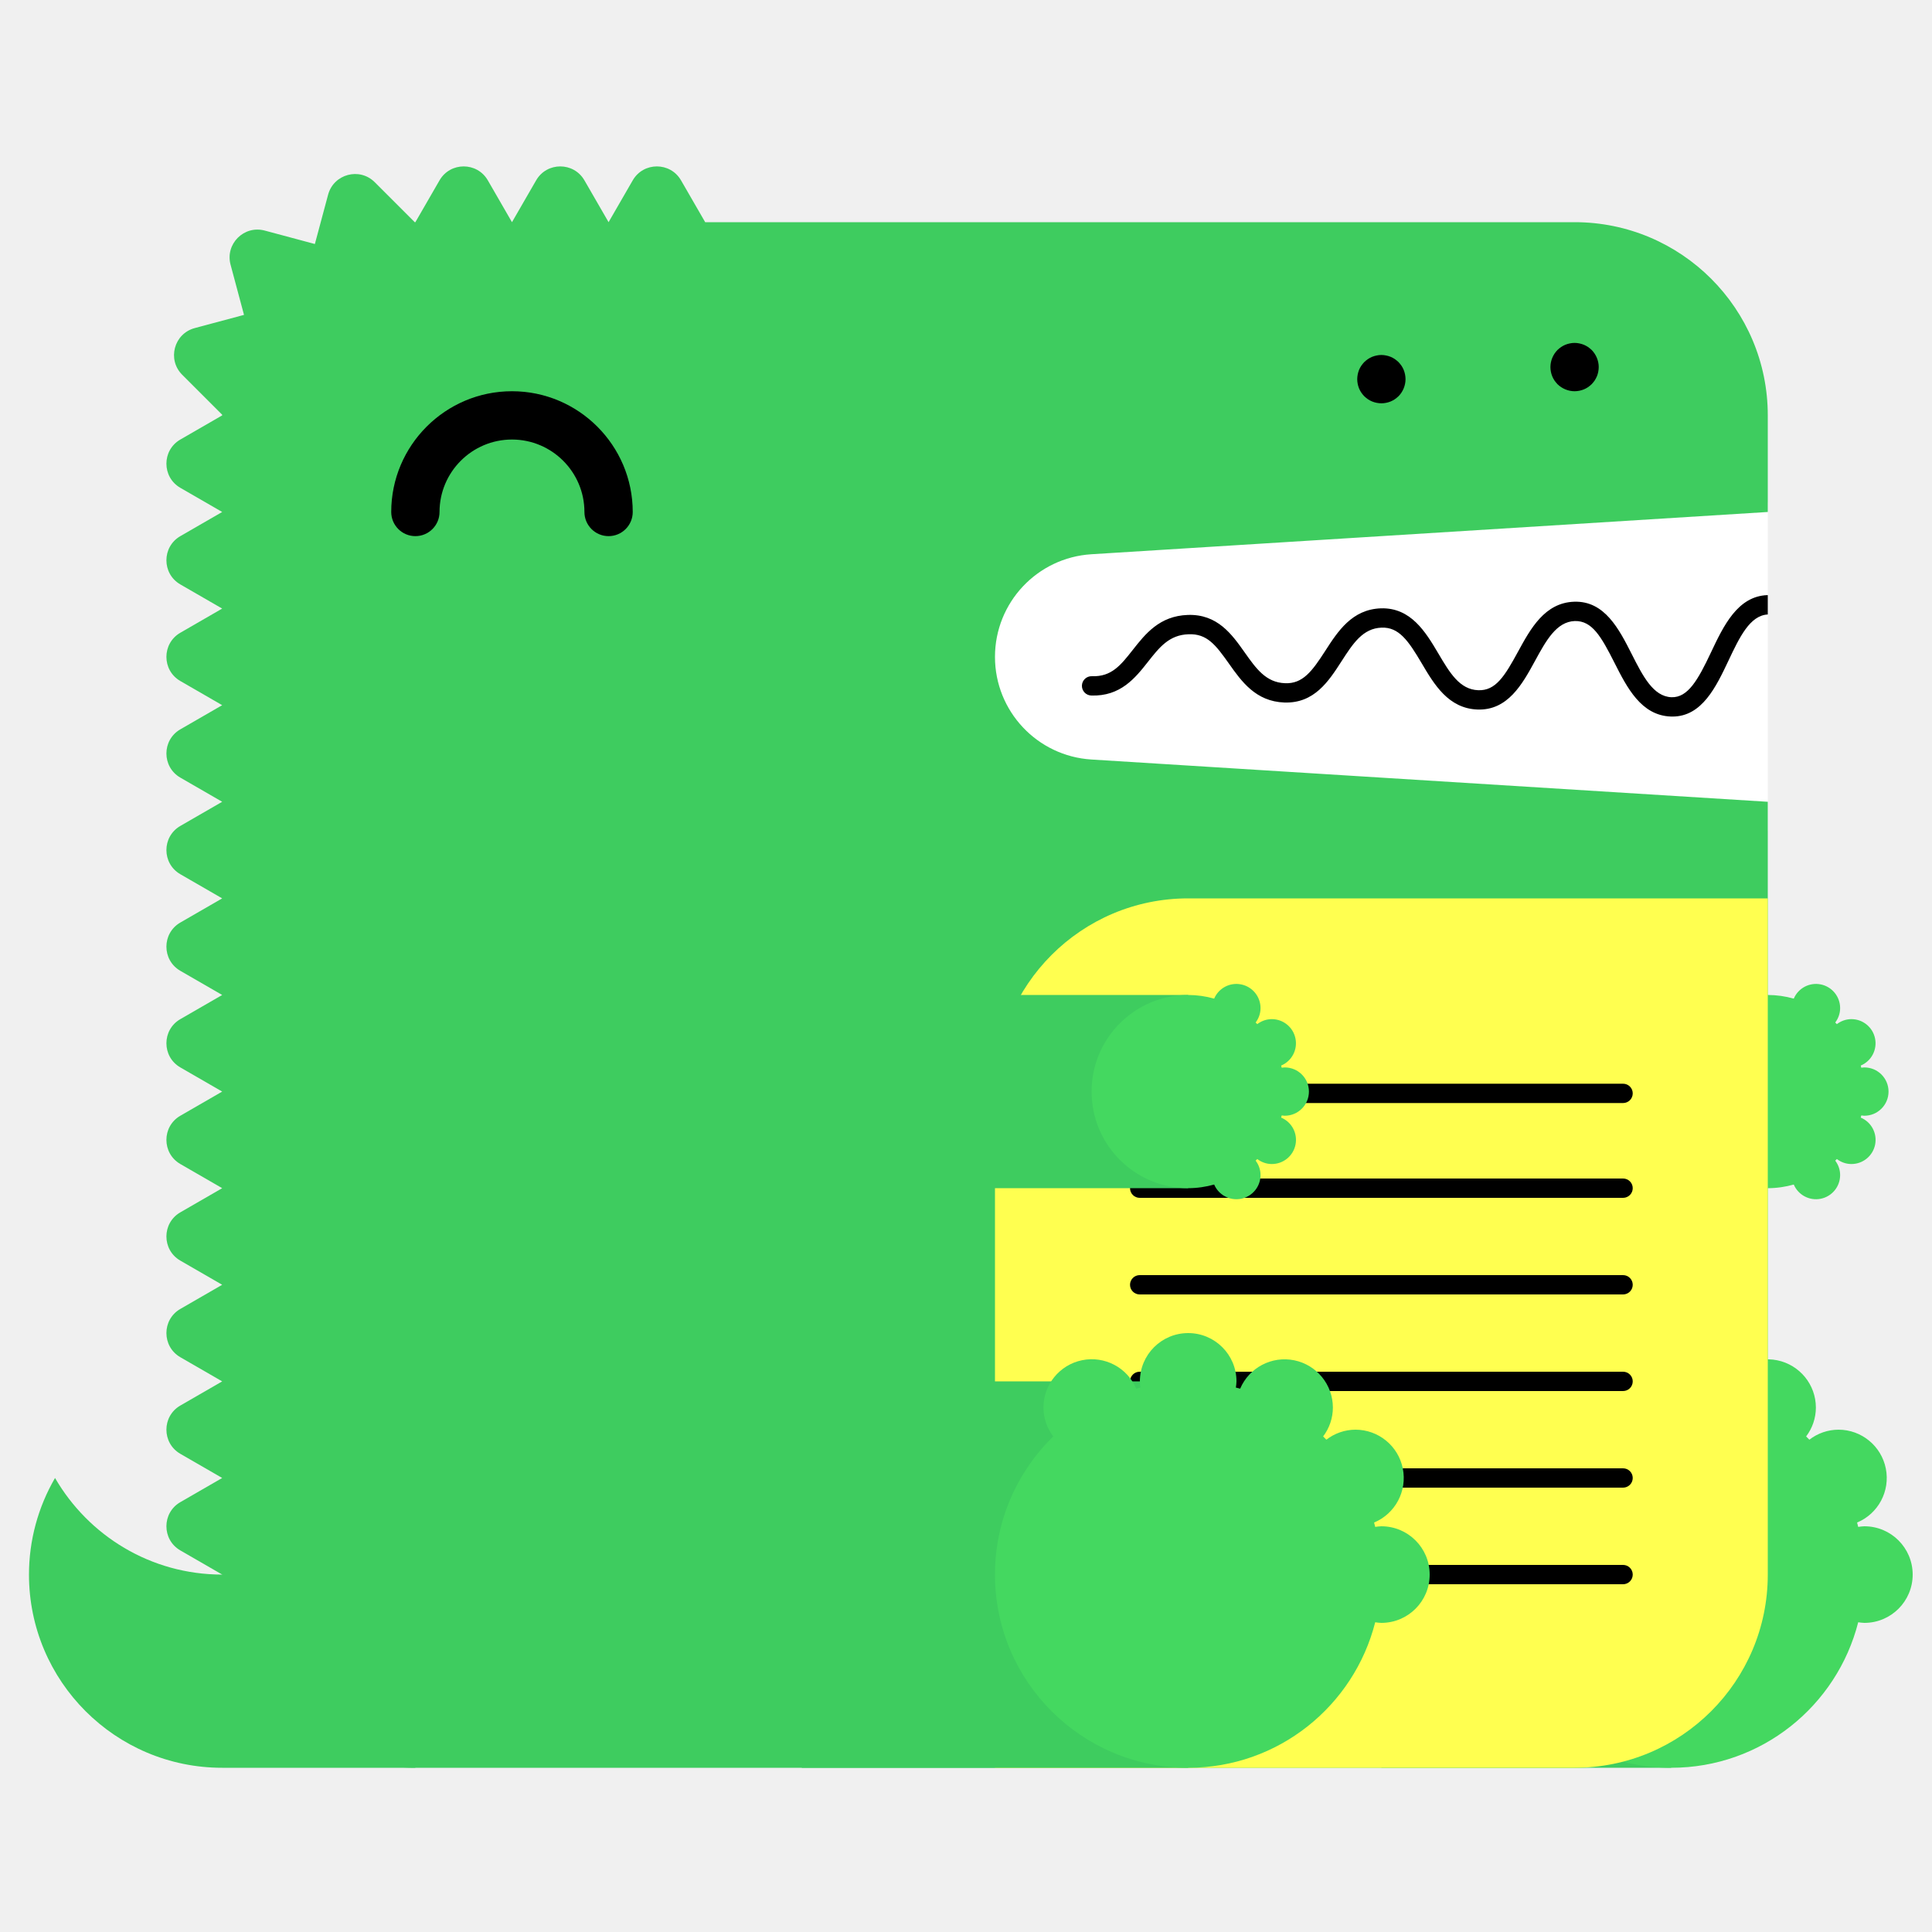
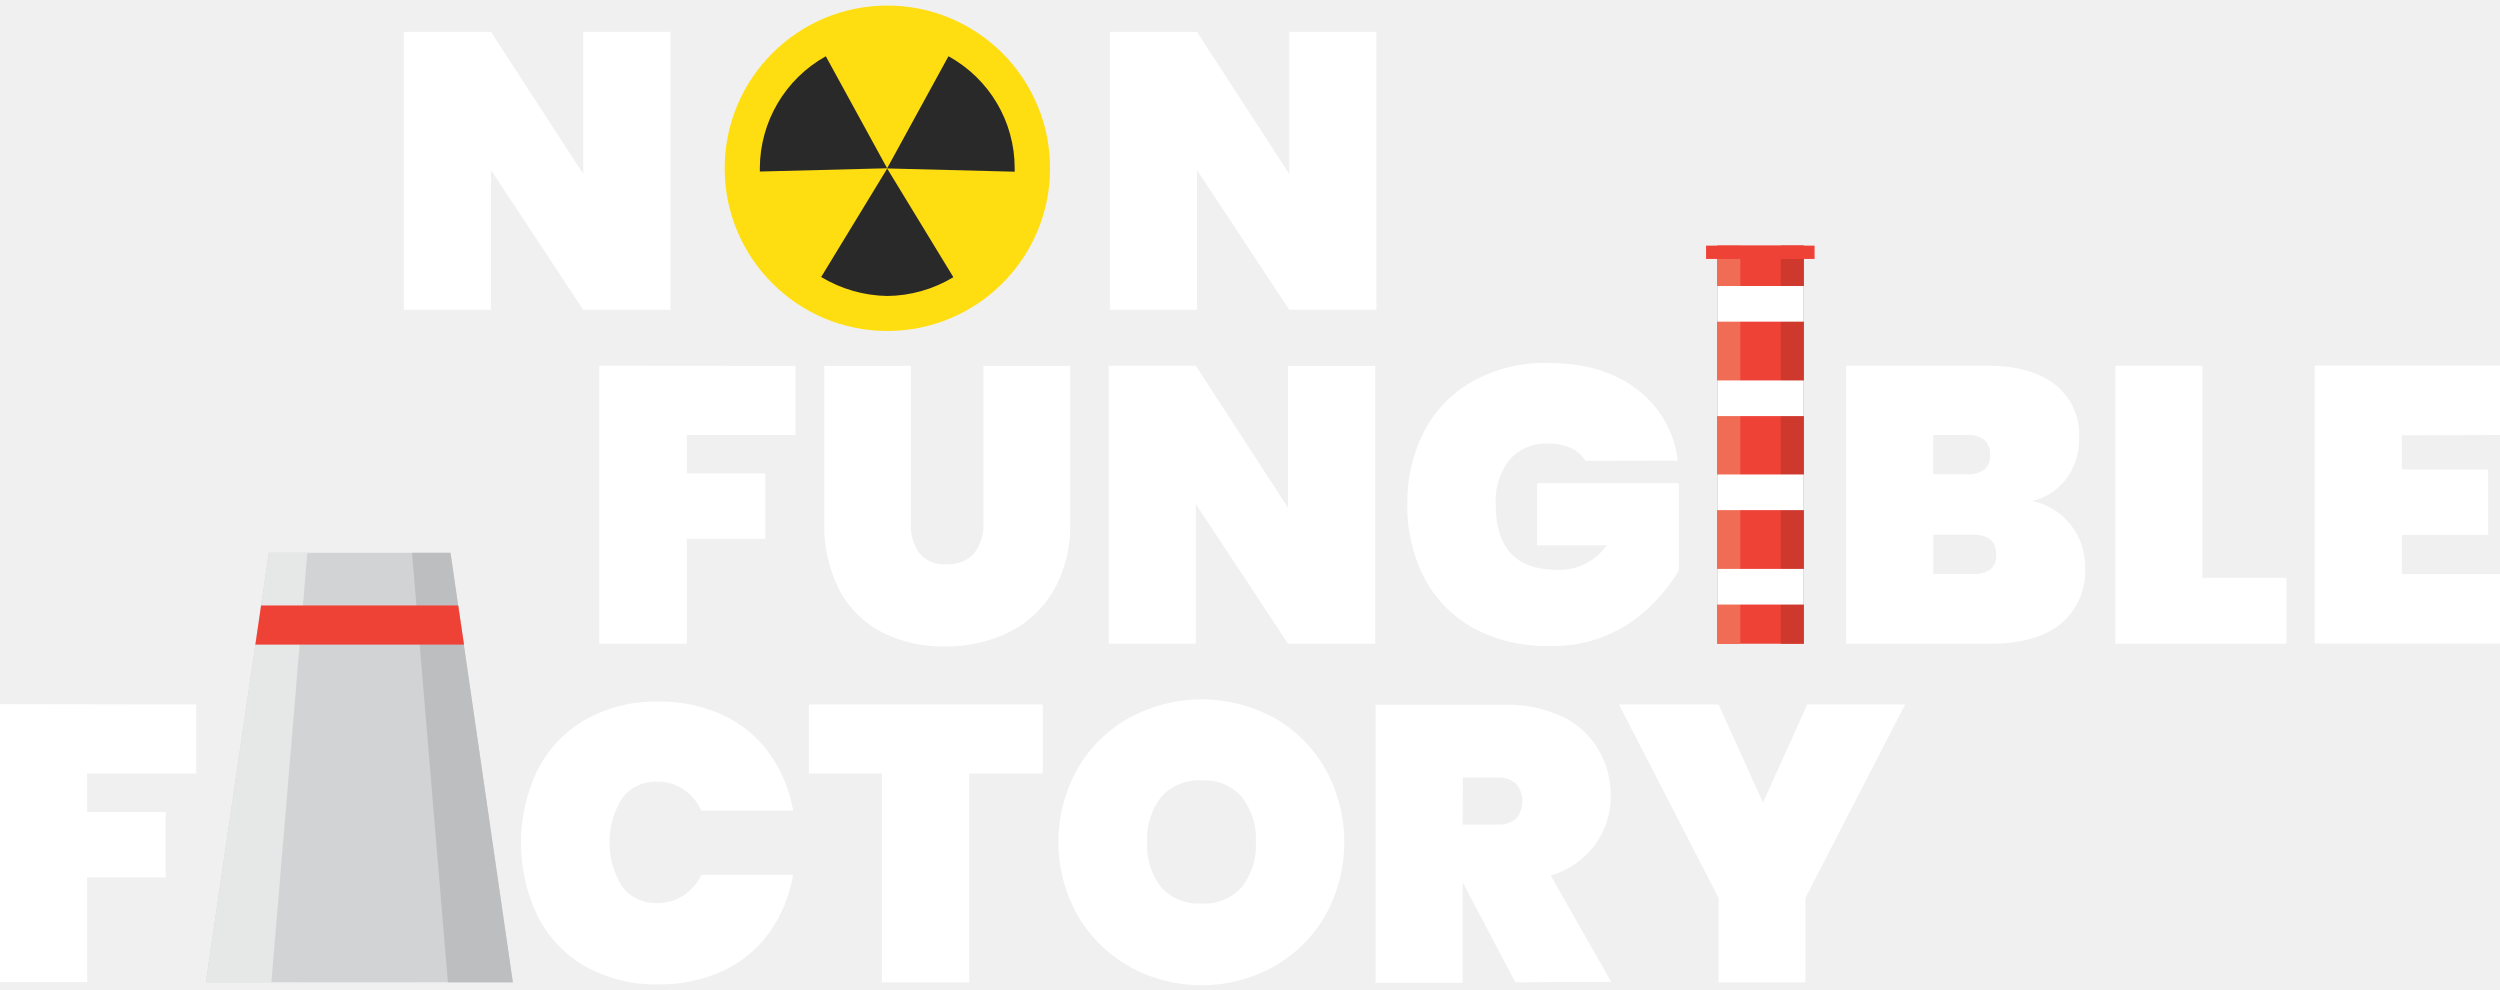
- <svg xmlns="http://www.w3.org/2000/svg" width="200" height="200" viewBox="0 0 200 200">
-   <g fill="none" fill-rule="evenodd">
-     <path fill="#FFF" d="M99 52h84v34H99z" />
-     <path d="M23 163c-7.398 0-13.843-4.027-17.303-10A19.886 19.886 0 0 0 3 163c0 11.046 8.954 20 20 20h20v-20H23z" fill="#3ECC5F" />
-     <path d="M112.98 57.376L183 53V43c0-11.046-8.954-20-20-20H73l-2.5-4.33c-1.112-1.925-3.889-1.925-5 0L63 23l-2.5-4.33c-1.111-1.925-3.889-1.925-5 0L53 23l-2.5-4.33c-1.111-1.925-3.889-1.925-5 0L43 23c-.022 0-.042.003-.065.003l-4.142-4.141c-1.57-1.571-4.252-.853-4.828 1.294l-1.369 5.104-5.192-1.392c-2.148-.575-4.111 1.389-3.535 3.536l1.39 5.193-5.102 1.367c-2.148.576-2.867 3.259-1.296 4.83l4.142 4.142c0 .021-.003.042-.003.064l-4.33 2.5c-1.925 1.111-1.925 3.889 0 5L23 53l-4.33 2.5c-1.925 1.111-1.925 3.889 0 5L23 63l-4.33 2.5c-1.925 1.111-1.925 3.889 0 5L23 73l-4.33 2.5c-1.925 1.111-1.925 3.889 0 5L23 83l-4.33 2.5c-1.925 1.111-1.925 3.889 0 5L23 93l-4.33 2.5c-1.925 1.111-1.925 3.889 0 5L23 103l-4.33 2.5c-1.925 1.111-1.925 3.889 0 5L23 113l-4.33 2.5c-1.925 1.111-1.925 3.889 0 5L23 123l-4.33 2.5c-1.925 1.111-1.925 3.889 0 5L23 133l-4.33 2.5c-1.925 1.111-1.925 3.889 0 5L23 143l-4.33 2.5c-1.925 1.111-1.925 3.889 0 5L23 153l-4.33 2.5c-1.925 1.111-1.925 3.889 0 5L23 163c0 11.046 8.954 20 20 20h120c11.046 0 20-8.954 20-20V83l-70.02-4.376A10.645 10.645 0 0 1 103 68c0-5.621 4.37-10.273 9.98-10.624" fill="#3ECC5F" />
-     <path fill="#3ECC5F" d="M143 183h30v-40h-30z" />
-     <path d="M193 158c-.219 0-.428.037-.639.064-.038-.15-.074-.301-.116-.451A5 5 0 0 0 190.32 148a4.96 4.96 0 0 0-3.016 1.036 26.531 26.531 0 0 0-.335-.336 4.955 4.955 0 0 0 1.011-2.987 5 5 0 0 0-9.599-1.959c-.148-.042-.297-.077-.445-.115.027-.211.064-.42.064-.639a5 5 0 0 0-5-5 5 5 0 0 0-5 5c0 .219.037.428.064.639-.148.038-.297.073-.445.115a4.998 4.998 0 0 0-9.599 1.959c0 1.125.384 2.151 1.011 2.987-3.717 3.632-6.031 8.693-6.031 14.3 0 11.046 8.954 20 20 20 9.339 0 17.16-6.41 19.361-15.064.211.027.42.064.639.064a5 5 0 0 0 5-5 5 5 0 0 0-5-5" fill="#44D860" />
-     <path fill="#3ECC5F" d="M153 123h30v-20h-30z" />
-     <path d="M193 115.5a2.5 2.5 0 1 0 0-5c-.109 0-.214.019-.319.032-.02-.075-.037-.15-.058-.225a2.501 2.501 0 0 0-.963-4.807c-.569 0-1.088.197-1.508.518a6.653 6.653 0 0 0-.168-.168c.314-.417.506-.931.506-1.494a2.5 2.5 0 0 0-4.8-.979A9.987 9.987 0 0 0 183 103c-5.522 0-10 4.478-10 10s4.478 10 10 10c.934 0 1.833-.138 2.69-.377a2.5 2.5 0 0 0 4.8-.979c0-.563-.192-1.077-.506-1.494.057-.055.113-.111.168-.168.42.321.939.518 1.508.518a2.5 2.5 0 0 0 .963-4.807c.021-.074.038-.15.058-.225.105.013.21.032.319.032" fill="#44D860" />
-     <path d="M63 55.5a2.5 2.5 0 0 1-2.5-2.5c0-4.136-3.364-7.5-7.5-7.5s-7.5 3.364-7.5 7.5a2.5 2.5 0 1 1-5 0c0-6.893 5.607-12.5 12.5-12.5S65.5 46.107 65.5 53a2.5 2.5 0 0 1-2.5 2.5" fill="#000" />
-     <path d="M103 183h60c11.046 0 20-8.954 20-20V93h-60c-11.046 0-20 8.954-20 20v70z" fill="#FFFF50" />
-     <path d="M168.02 124h-50.04a1 1 0 1 1 0-2h50.04a1 1 0 1 1 0 2m0 20h-50.04a1 1 0 1 1 0-2h50.04a1 1 0 1 1 0 2m0 20h-50.04a1 1 0 1 1 0-2h50.04a1 1 0 1 1 0 2m0-49.814h-50.04a1 1 0 1 1 0-2h50.04a1 1 0 1 1 0 2m0 19.814h-50.04a1 1 0 1 1 0-2h50.04a1 1 0 1 1 0 2m0 20h-50.04a1 1 0 1 1 0-2h50.04a1 1 0 1 1 0 2M183 61.611c-.012 0-.022-.006-.034-.005-3.09.105-4.552 3.196-5.842 5.923-1.346 2.85-2.387 4.703-4.093 4.647-1.889-.068-2.969-2.202-4.113-4.46-1.314-2.594-2.814-5.536-5.963-5.426-3.046.104-4.513 2.794-5.807 5.167-1.377 2.528-2.314 4.065-4.121 3.994-1.927-.07-2.951-1.805-4.136-3.813-1.321-2.236-2.848-4.75-5.936-4.664-2.994.103-4.465 2.385-5.763 4.4-1.373 2.13-2.335 3.428-4.165 3.351-1.973-.07-2.992-1.51-4.171-3.177-1.324-1.873-2.816-3.993-5.895-3.89-2.928.1-4.399 1.97-5.696 3.618-1.232 1.564-2.194 2.802-4.229 2.724a1 1 0 0 0-.072 2c3.017.101 4.545-1.8 5.872-3.487 1.177-1.496 2.193-2.787 4.193-2.855 1.926-.082 2.829 1.115 4.195 3.045 1.297 1.834 2.769 3.914 5.731 4.021 3.103.104 4.596-2.215 5.918-4.267 1.182-1.834 2.202-3.417 4.15-3.484 1.793-.067 2.769 1.35 4.145 3.681 1.297 2.197 2.766 4.686 5.787 4.796 3.125.108 4.634-2.62 5.949-5.035 1.139-2.088 2.214-4.06 4.119-4.126 1.793-.042 2.728 1.595 4.111 4.33 1.292 2.553 2.757 5.445 5.825 5.556l.169.003c3.064 0 4.518-3.075 5.805-5.794 1.139-2.41 2.217-4.68 4.067-4.773v-2z" fill="#000" />
-     <path fill="#3ECC5F" d="M83 183h40v-40H83z" />
-     <path d="M143 158c-.219 0-.428.037-.639.064-.038-.15-.074-.301-.116-.451A5 5 0 0 0 140.32 148a4.96 4.96 0 0 0-3.016 1.036 26.531 26.531 0 0 0-.335-.336 4.955 4.955 0 0 0 1.011-2.987 5 5 0 0 0-9.599-1.959c-.148-.042-.297-.077-.445-.115.027-.211.064-.42.064-.639a5 5 0 0 0-5-5 5 5 0 0 0-5 5c0 .219.037.428.064.639-.148.038-.297.073-.445.115a4.998 4.998 0 0 0-9.599 1.959c0 1.125.384 2.151 1.011 2.987-3.717 3.632-6.031 8.693-6.031 14.3 0 11.046 8.954 20 20 20 9.339 0 17.16-6.41 19.361-15.064.211.027.42.064.639.064a5 5 0 0 0 5-5 5 5 0 0 0-5-5" fill="#44D860" />
-     <path fill="#3ECC5F" d="M83 123h40v-20H83z" />
-     <path d="M133 115.5a2.5 2.5 0 1 0 0-5c-.109 0-.214.019-.319.032-.02-.075-.037-.15-.058-.225a2.501 2.501 0 0 0-.963-4.807c-.569 0-1.088.197-1.508.518a6.653 6.653 0 0 0-.168-.168c.314-.417.506-.931.506-1.494a2.5 2.5 0 0 0-4.8-.979A9.987 9.987 0 0 0 123 103c-5.522 0-10 4.478-10 10s4.478 10 10 10c.934 0 1.833-.138 2.69-.377a2.5 2.5 0 0 0 4.8-.979c0-.563-.192-1.077-.506-1.494.057-.055.113-.111.168-.168.42.321.939.518 1.508.518a2.5 2.5 0 0 0 .963-4.807c.021-.074.038-.15.058-.225.105.013.21.032.319.032" fill="#44D860" />
-     <path d="M143 41.75c-.16 0-.33-.02-.49-.05a2.52 2.52 0 0 1-.47-.14c-.15-.06-.29-.14-.431-.23-.13-.09-.259-.2-.38-.31-.109-.12-.219-.24-.309-.38s-.17-.28-.231-.43a2.619 2.619 0 0 1-.189-.96c0-.16.02-.33.05-.49.03-.16.08-.31.139-.47.061-.15.141-.29.231-.43.09-.13.2-.26.309-.38.121-.11.25-.22.38-.31.141-.09.281-.17.431-.23.149-.06.31-.11.47-.14.32-.07.65-.07.98 0 .159.03.32.08.47.14.149.06.29.14.43.23.13.09.259.2.38.31.11.12.22.25.31.38.09.14.17.28.23.43.06.16.11.31.14.47.029.16.05.33.05.49 0 .66-.271 1.31-.73 1.77-.121.11-.25.22-.38.31-.14.09-.281.17-.43.23a2.565 2.565 0 0 1-.96.19m20-1.25c-.66 0-1.3-.27-1.771-.73a3.802 3.802 0 0 1-.309-.38c-.09-.14-.17-.28-.231-.43a2.619 2.619 0 0 1-.189-.96c0-.66.27-1.3.729-1.77.121-.11.25-.22.38-.31.141-.09.281-.17.431-.23.149-.06.31-.11.47-.14.32-.07.66-.07.98 0 .159.03.32.08.47.14.149.06.29.14.43.23.13.09.259.2.38.31.459.47.73 1.11.73 1.77 0 .16-.021.33-.05.49-.03.16-.08.32-.14.47-.07.15-.14.29-.23.43-.09.13-.2.26-.31.38-.121.11-.25.22-.38.31-.14.09-.281.17-.43.23a2.565 2.565 0 0 1-.96.19" fill="#000" />
+ <svg xmlns="http://www.w3.org/2000/svg" id="Layer_1" data-name="Layer 1" viewBox="0 0 305.76 121.01">
+   <defs>
+     <style>
+             .cls-1{fill:none;}.cls-2{clip-path:url(#clip-path);}.cls-3{fill:#fff;}.cls-4{fill:#ffde11;}.cls-5{fill:#292929;}.cls-6{fill:#ef4237;}.cls-7{fill:#f16c55;}.cls-8{fill:#cf382d;}.cls-9{fill:#6e6f72;}.cls-10{fill:#d2d3d4;}.cls-11{fill:#e6e7e7;}.cls-12{fill:#bdbec0;}
+         </style>
+     <clipPath id="clip-path">
+       <rect class="cls-1" y="0.68" width="305.76" height="119.8" />
+     </clipPath>
+   </defs>
+   <g id="Logo">
+     <g class="cls-2">
+       <path class="cls-3" d="M82,37.89H71.33L60.05,20.8V37.89H49.39V3.9H60.05L71.33,21.28V3.9H82Z" />
+       <path class="cls-3" d="M168.34,37.89H157.68L146.4,20.8V37.89H135.74V3.9H146.4l11.28,17.38V3.9h10.66Z" />
+       <path class="cls-4" d="M108.53.68a19.9,19.9,0,1,0,19.9,19.9A19.89,19.89,0,0,0,108.53.68Z" />
+       <path class="cls-5" d="M100.43,33.88l8.1-13.3h0l-15.6.4v-.4A15.73,15.73,0,0,1,101,6.88l7.5,13.7h0L116,6.88a15.61,15.61,0,0,1,8.1,13.7V21l-15.6-.4h0l8.1,13.3a15.92,15.92,0,0,1-8.1,2.3A16.21,16.21,0,0,1,100.43,33.88Z" />
+       <path class="cls-3" d="M97.29,44.75V53.2H84v4.7h9.6v8H84V78.73H73.29v-34Z" />
+       <path class="cls-3" d="M111.4,44.75V63.9a6,6,0,0,0,1,3.72A3.9,3.9,0,0,0,115.77,69a4.13,4.13,0,0,0,3.41-1.37,5.73,5.73,0,0,0,1.1-3.72V44.75h10.61V63.9a16.12,16.12,0,0,1-2,8.28,13,13,0,0,1-5.52,5.16,17.51,17.51,0,0,1-7.83,1.73,16.4,16.4,0,0,1-7.65-1.73,12.24,12.24,0,0,1-5.21-5.14,17,17,0,0,1-1.87-8.3V44.75Z" />
+       <path class="cls-3" d="M168.19,78.73H157.53L146.25,61.64V78.73H135.6v-34h10.65l11.28,17.37V44.75h10.66Z" />
+       <path class="cls-3" d="M193.92,56.36a4.18,4.18,0,0,0-1.78-1.56,6.53,6.53,0,0,0-2.78-.55,5.91,5.91,0,0,0-4.76,2,8.2,8.2,0,0,0-1.67,5.45q0,4,1.87,6c1.24,1.32,3.16,2,5.76,2a7.12,7.12,0,0,0,5.95-3H188V59.1h17.33V69.76a20.46,20.46,0,0,1-6.1,6.5A16.78,16.78,0,0,1,189.4,79a18.62,18.62,0,0,1-9.19-2.18,14.86,14.86,0,0,1-6-6.12,18.92,18.92,0,0,1-2.09-9,18.85,18.85,0,0,1,2.09-9,14.82,14.82,0,0,1,6-6.12,18.27,18.27,0,0,1,9.12-2.19q6.67,0,10.87,3.22a12.74,12.74,0,0,1,5,8.73Z" />
+       <path class="cls-3" d="M253.32,64.26a8.31,8.31,0,0,1,1.7,5.16,8.4,8.4,0,0,1-3,6.89q-3,2.41-8.47,2.42H225.79v-34h17.33q5.17,0,8.16,2.25a7.77,7.77,0,0,1,3,6.58,8,8,0,0,1-1.56,5,7.4,7.4,0,0,1-4.15,2.71A8.11,8.11,0,0,1,253.32,64.26ZM236.44,58h4.13a3.35,3.35,0,0,0,2.14-.58,2.19,2.19,0,0,0,.69-1.78,2.31,2.31,0,0,0-.69-1.84,3.23,3.23,0,0,0-2.14-.6h-4.13Zm7,11.64a2.18,2.18,0,0,0,.7-1.8c0-1.64-.95-2.45-2.84-2.45h-4.85v4.8h4.85A3.47,3.47,0,0,0,243.43,69.64Z" />
+       <path class="cls-3" d="M269.37,70.67h10.27v8.06H258.72v-34h10.65Z" />
+       <path class="cls-3" d="M293.76,53.24v4.18h10.56v8H293.76v4.8h12v8.49H283.1v-34h22.66v8.49Z" />
+       <rect class="cls-6" x="210.03" y="30.04" width="10.58" height="48.69" />
+       <rect class="cls-7" x="210.03" y="30.04" width="2.82" height="48.69" />
+       <rect class="cls-8" x="217.79" y="30.04" width="2.82" height="48.69" />
+       <rect class="cls-3" x="210.03" y="34.98" width="10.58" height="4.36" />
+       <rect class="cls-3" x="210.03" y="46.53" width="10.58" height="4.36" />
+       <rect class="cls-3" x="210.03" y="58.03" width="10.58" height="4.36" />
+       <rect class="cls-3" x="210.03" y="69.58" width="10.58" height="4.36" />
+       <rect class="cls-6" x="208.66" y="30.04" width="13.27" height="1.63" />
+       <path class="cls-3" d="M24,86.16v8.45H10.66v4.7h9.6v8h-9.6v12.81H0v-34Z" />
+       <path class="cls-3" d="M49.39,115H38.06l-1.68,5.13H25.2l12.43-34H49.92l12.38,34H51.07Zm-2.59-8-3.07-9.46L40.66,107Z" />
+       <path class="cls-3" d="M65.78,94.13A14.67,14.67,0,0,1,71.62,88a17.5,17.5,0,0,1,8.92-2.19,18.07,18.07,0,0,1,7.9,1.66,14.47,14.47,0,0,1,5.66,4.68,16.9,16.9,0,0,1,2.91,7H85.78a6.06,6.06,0,0,0-2.19-2.61,5.68,5.68,0,0,0-3.24-.94,5.08,5.08,0,0,0-4.25,2,10.21,10.21,0,0,0,0,10.85,5.1,5.1,0,0,0,4.25,2,5.75,5.75,0,0,0,3.24-.93A6.15,6.15,0,0,0,85.78,107H97a16.94,16.94,0,0,1-2.91,7.06,14.64,14.64,0,0,1-5.66,4.68,18.21,18.21,0,0,1-7.9,1.65,17.5,17.5,0,0,1-8.92-2.18,14.79,14.79,0,0,1-5.84-6.12,20.76,20.76,0,0,1,0-18Z" />
+       <path class="cls-3" d="M127.54,86.16v8.45h-9v25.53H107.86V94.61H98.93V86.16Z" />
+       <path class="cls-3" d="M138.17,118.22a16.86,16.86,0,0,1-6.36-6.24,18.31,18.31,0,0,1,0-18,16.73,16.73,0,0,1,6.36-6.22,18.46,18.46,0,0,1,17.59,0A16.53,16.53,0,0,1,162.07,94a18.45,18.45,0,0,1,0,18,16.64,16.64,0,0,1-6.33,6.24,18.2,18.2,0,0,1-17.57,0Zm13.7-9.72A8.23,8.23,0,0,0,153.6,103a8.32,8.32,0,0,0-1.73-5.55,6.05,6.05,0,0,0-4.89-2,6.12,6.12,0,0,0-4.95,2A8.32,8.32,0,0,0,140.3,103,8.23,8.23,0,0,0,142,108.5a6.12,6.12,0,0,0,4.95,2A6.05,6.05,0,0,0,151.87,108.5Z" />
+       <path class="cls-3" d="M185.33,120.14,178.94,108h-.05v12.19H168.24v-34h15.84a15.69,15.69,0,0,1,7,1.46,10.2,10.2,0,0,1,4.4,4A11.15,11.15,0,0,1,197,97.29a10.06,10.06,0,0,1-1.9,6,10.37,10.37,0,0,1-5.44,3.79l7.39,13Zm-6.44-19.29h4.23a3.35,3.35,0,0,0,2.3-.7,3.35,3.35,0,0,0,0-4.3,3.16,3.16,0,0,0-2.28-.76h-4.23Z" />
+       <path class="cls-3" d="M233,86.16l-12.19,23.66v10.32H210.19V109.82L198,86.16h12.19l5.43,12,5.42-12Z" />
+       <polygon class="cls-10" points="32.88 67.61 25.18 120.14 62.72 120.14 55.1 67.61 32.88 67.61" />
+       <polygon class="cls-11" points="32.88 67.61 25.18 120.14 33.19 120.14 37.59 67.61 32.88 67.61" />
+       <polygon class="cls-12" points="55.1 67.61 50.39 67.61 54.78 120.14 62.72 120.14 55.1 67.61" />
+       <polygon class="cls-6" points="31.23 78.84 56.75 78.84 56.04 74.05 31.93 74.05 31.23 78.84" />
+     </g>
  </g>
</svg>
